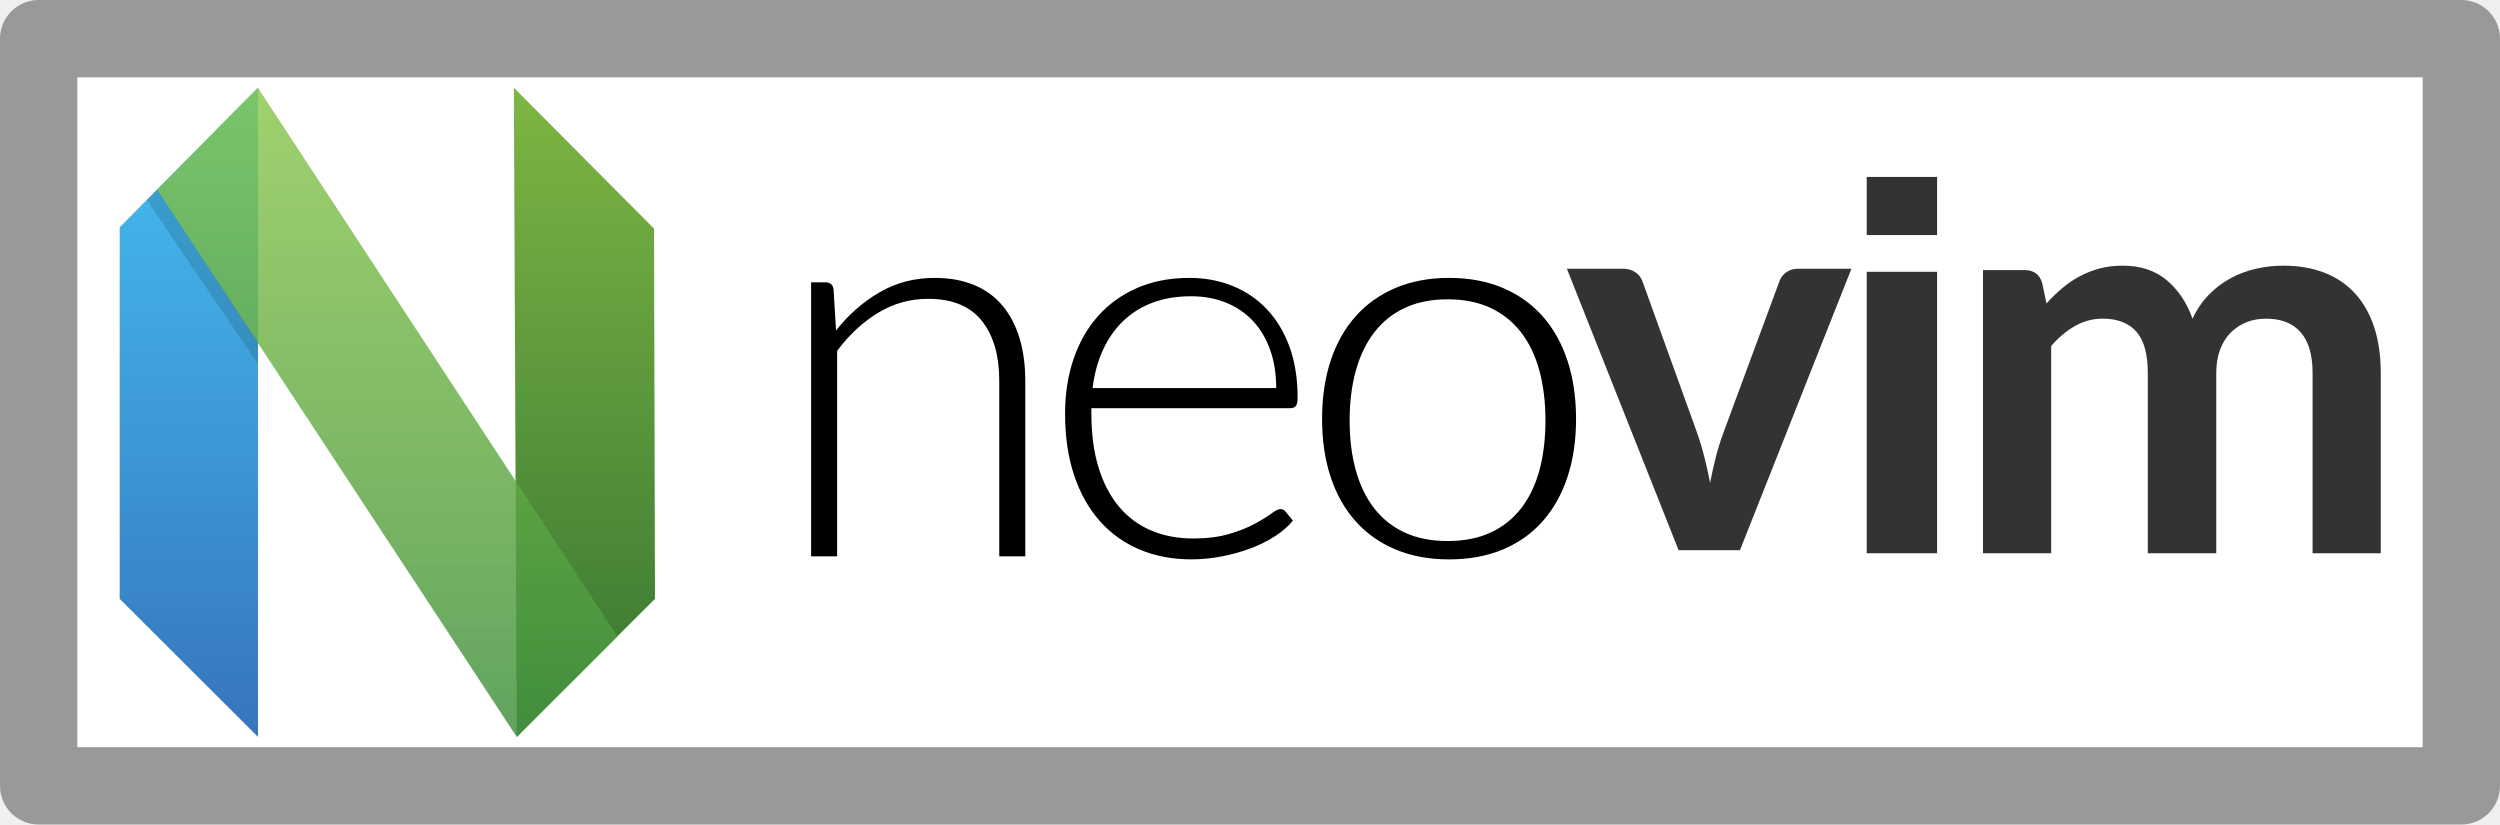
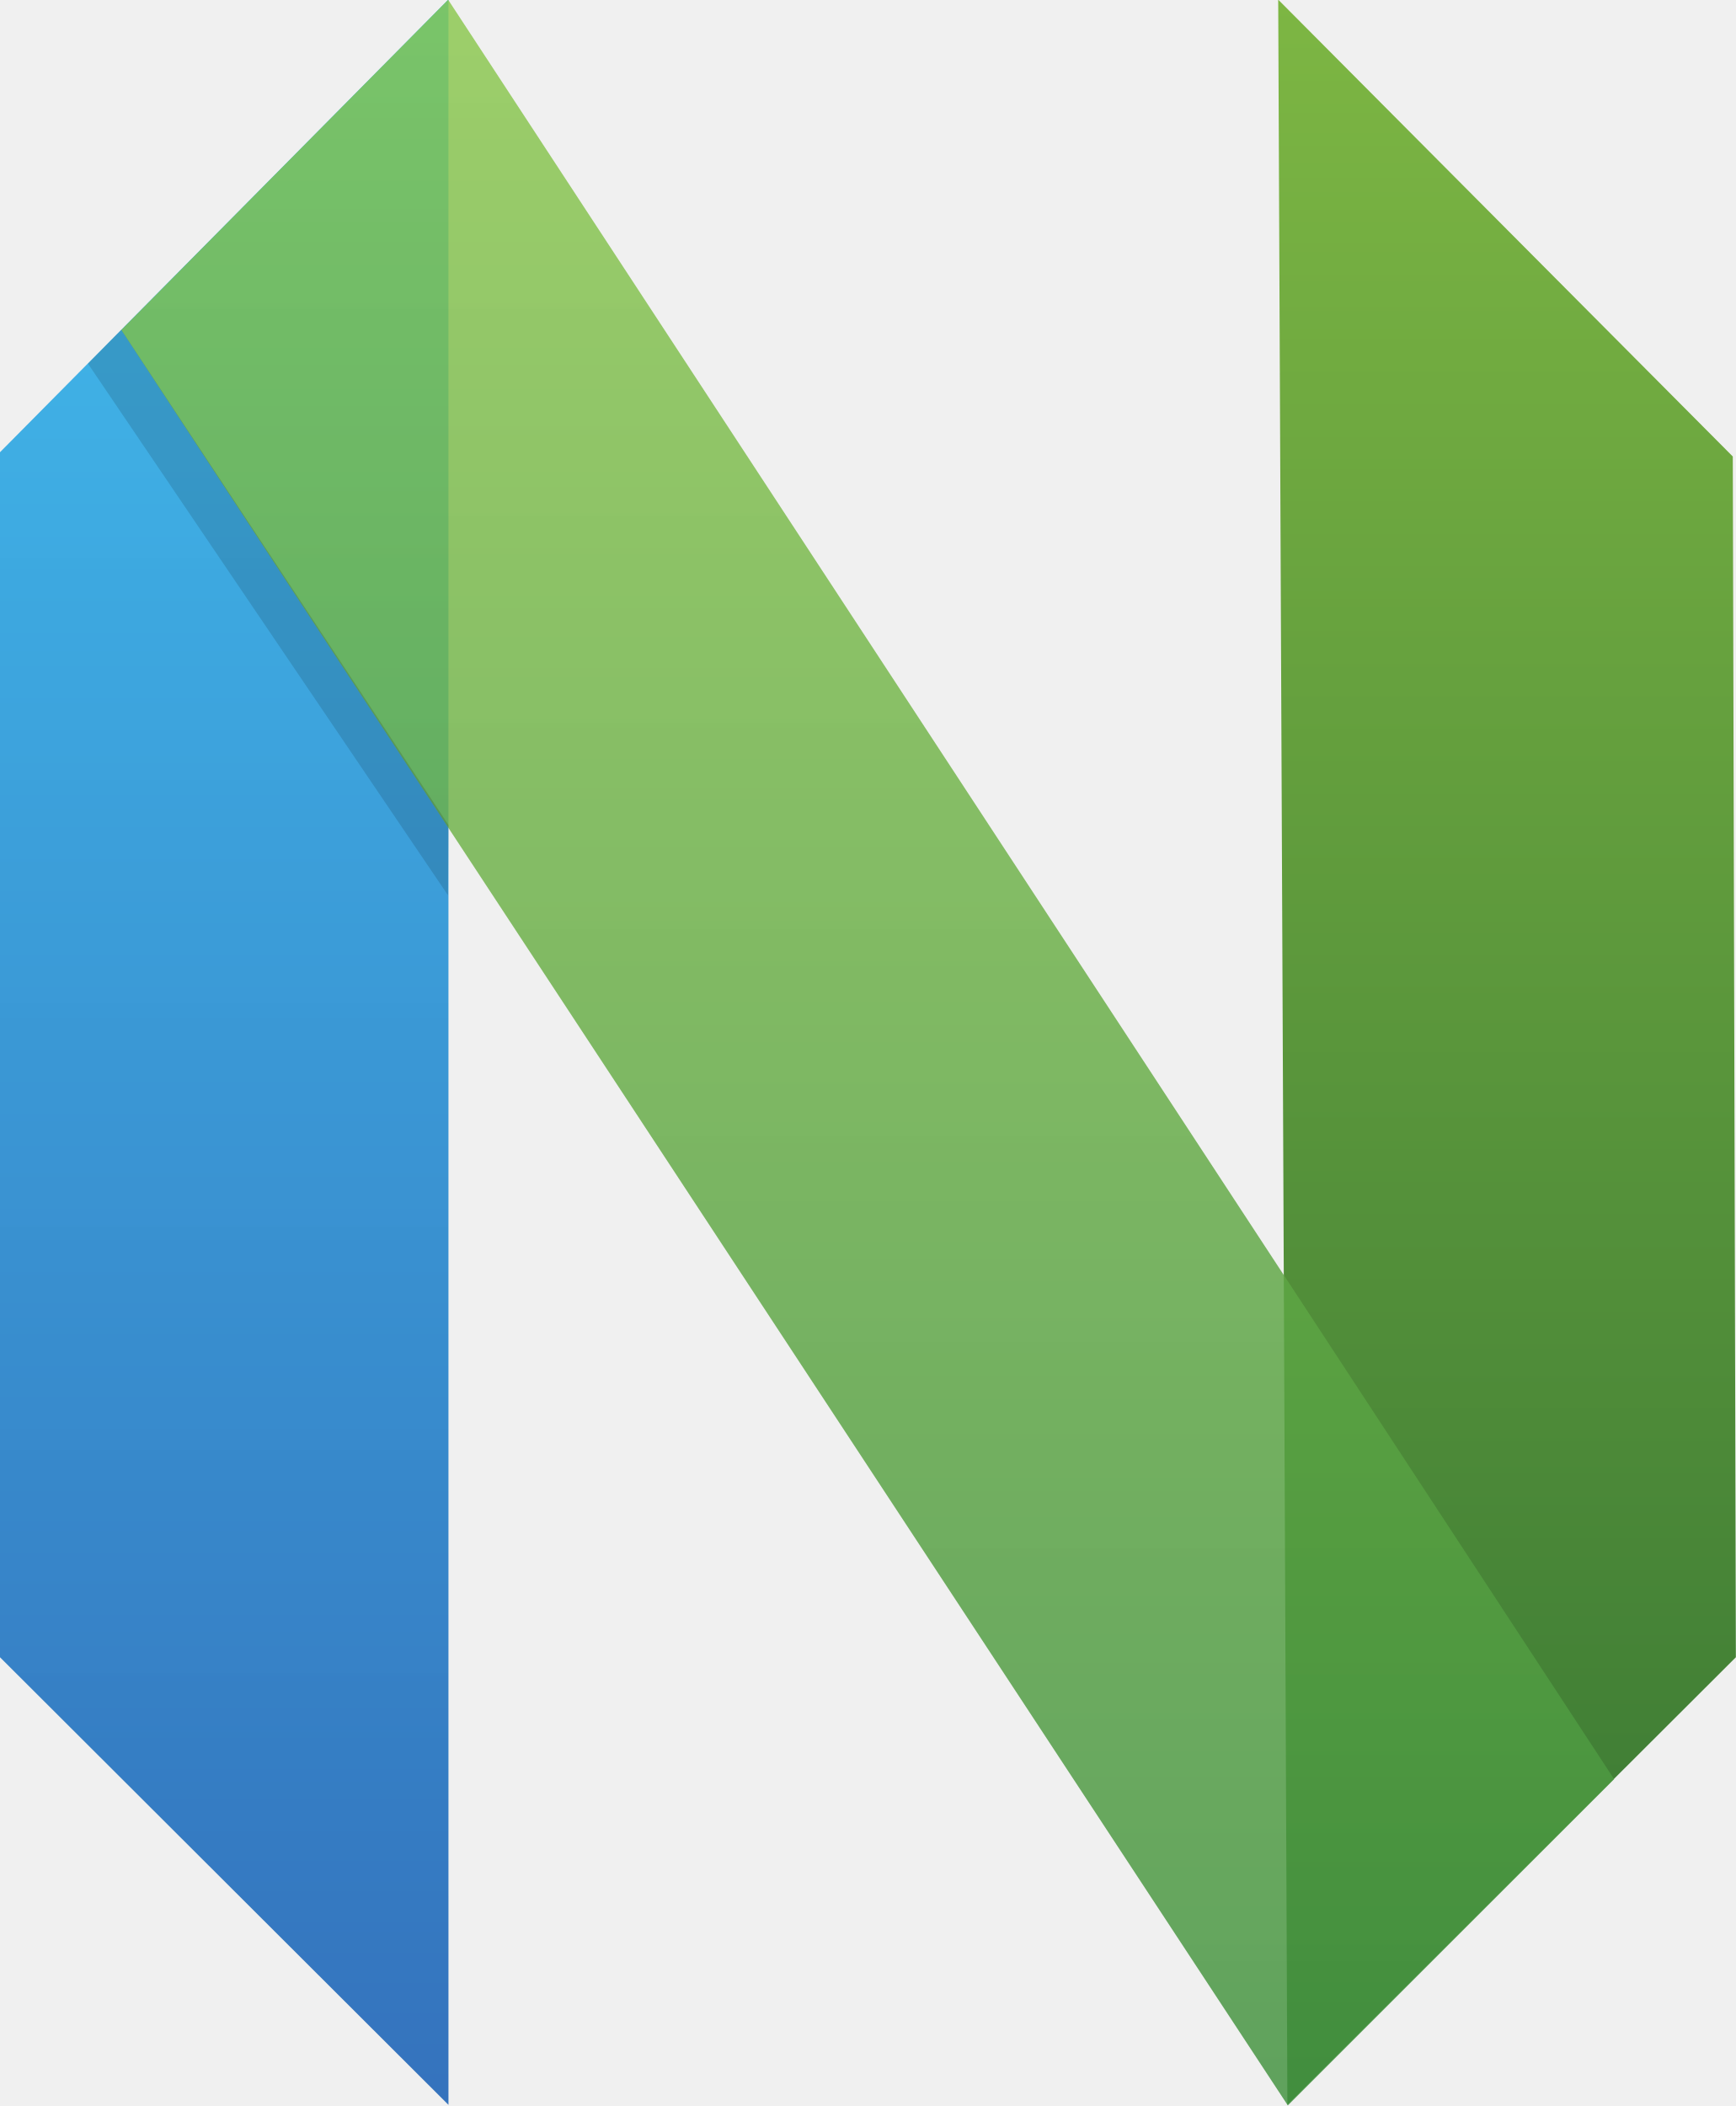
- <svg xmlns="http://www.w3.org/2000/svg" role="img" width="190.501" height="62.829" viewBox="0 0 817.06 268.907" aria-label="Neovim" version="1.1" id="svg12">
+ <svg xmlns="http://www.w3.org/2000/svg" role="img" width="40.789" height="49.481" viewBox="0 0 174.946 211.781" aria-label="Neovim" version="1.1" id="svg12">
  <defs id="defs6">
    <linearGradient x1="49.021" y1="-0.08" x2="49.021" y2="97.846" id="a" gradientTransform="scale(0.4615426,2.166647)" gradientUnits="userSpaceOnUse">
      <stop stop-color="#16B0ED" stop-opacity=".8" offset="0%" id="stop1" />
      <stop stop-color="#0F59B2" stop-opacity=".837" offset="100%" id="stop2" />
    </linearGradient>
    <linearGradient x1="326.173" y1="-0.069" x2="326.173" y2="98.851" id="b" gradientTransform="scale(0.4662843,2.144614)" gradientUnits="userSpaceOnUse">
      <stop stop-color="#7DB643" offset="0%" id="stop3" />
      <stop stop-color="#367533" offset="100%" id="stop4" />
    </linearGradient>
    <linearGradient x1="103.885" y1="-0.115" x2="103.885" y2="178.558" id="c" gradientTransform="scale(0.8420398,1.187592)" gradientUnits="userSpaceOnUse">
      <stop stop-color="#88C649" stop-opacity=".8" offset="0%" id="stop5" />
      <stop stop-color="#439240" stop-opacity=".84" offset="100%" id="stop6" />
    </linearGradient>
  </defs>
-   <rect style="fill:#ffffff;stroke:#999999;stroke-width:25.272;stroke-linecap:round;stroke-linejoin:round" id="rect12" width="791.788" height="244.201" x="12.636" y="12.353" />
-   <g fill="none" fill-rule="evenodd" id="g12" transform="translate(38.09079,27.53947)">
+   <g fill="none" fill-rule="evenodd" id="g12" transform="translate(-1.027,-1.110296)">
    <path d="M 0.027,45.459 45.224,-0.173 V 211.998 L 0.027,166.894 Z" fill="url(#a)" transform="translate(1,1)" id="path6" style="fill:url(#a)" />
    <path d="m 129.337,45.89 45.815,-46.039 -0.928,212.146 -45.197,-45.104 0.31,-121.005 z" fill="url(#b)" transform="matrix(-1,0,0,1,305,1)" id="path7" style="fill:url(#b)" />
    <path d="M 45.194,-0.137 162.7,179.173 129.818,212.054 12.25,33.141 Z" fill="url(#c)" transform="translate(1,1)" id="path8" style="fill:url(#c)" />
    <path d="M 46.234,84.032 46.171,91.095 9.891,37.532 13.251,34.11 Z" fill-opacity="0.13" fill="#000000" id="path9" />
-     <g fill="#444444" id="g11">
-       <path d="M 227,154 V 64.44 h 4.655 c 1.55,0 2.445,0.75 2.685,2.25 l 0.806,13.502 c 4.058,-5.16 8.786,-9.316 14.188,-12.466 5.4,-3.15 11.413,-4.726 18.037,-4.726 4.893,0 9.205,0.781 12.935,2.34 3.729,1.561 6.817,3.811 9.264,6.751 2.448,2.942 4.297,6.48 5.55,10.621 1.253,4.14 1.88,8.821 1.88,14.042 V 154 h -8.504 V 96.754 c 0,-8.402 -1.91,-14.987 -5.729,-19.757 -3.82,-4.771 -9.667,-7.156 -17.544,-7.156 -5.851,0 -11.28,1.516 -16.292,4.545 -5.013,3.032 -9.489,7.187 -13.427,12.467 V 154 Z M 350.624,63 c 5.066,0 9.755,0.868 14.069,2.605 4.312,1.738 8.052,4.268 11.219,7.592 3.167,3.324 5.638,7.412 7.419,12.264 1.779,4.852 2.669,10.422 2.669,16.709 0,1.318 -0.195,2.216 -0.588,2.696 -0.393,0.48 -1.01,0.719 -1.851,0.719 h -64.966 v 1.7 c 0,6.708 0.784,12.609 2.353,17.7 1.567,5.09 3.8,9.357 6.695,12.802 2.895,3.445 6.393,6.034 10.495,7.771 4.1,1.738 8.686,2.606 13.752,2.606 4.524,0 8.446,-0.494 11.762,-1.483 3.317,-0.988 6.108,-2.097 8.37,-3.324 2.261,-1.227 4.056,-2.336 5.383,-3.324 1.326,-0.988 2.292,-1.482 2.895,-1.482 0.784,0 1.388,0.3 1.81,0.898 l 2.352,2.875 c -1.448,1.797 -3.362,3.475 -5.745,5.031 -2.383,1.558 -5.038,2.891 -7.962,3.998 -2.926,1.109 -6.062,1.991 -9.41,2.65 a 52.21,52.21 0 0 1 -10.088,0.989 c -6.152,0 -11.762,-1.064 -16.828,-3.19 -5.067,-2.125 -9.415,-5.225 -13.043,-9.298 -3.63,-4.074 -6.435,-9.06 -8.415,-14.96 C 310.99,121.655 310,114.9 310,107.294 c 0,-6.408 0.92,-12.323 2.76,-17.744 1.84,-5.421 4.493,-10.093 7.961,-14.016 3.467,-3.922 7.72,-6.991 12.758,-9.209 C 338.513,64.11 344.229,63 350.624,63 Z m 0.573,6 c -4.696,0 -8.904,0.702 -12.623,2.105 -3.721,1.404 -6.936,3.421 -9.65,6.053 -2.713,2.631 -4.908,5.79 -6.586,9.474 C 320.66,90.316 319.55,94.439 319,99 h 60 c 0,-4.679 -0.672,-8.874 -2.013,-12.588 -1.343,-3.712 -3.232,-6.856 -5.67,-9.43 -2.44,-2.571 -5.367,-4.545 -8.782,-5.92 C 359.122,69.688 355.343,69 351.197,69 Z m 84.349,-6 c 6.526,0 12.368,1.093 17.524,3.28 5.154,2.186 9.5,5.286 13.04,9.298 3.538,4.013 6.238,8.85 8.099,14.51 1.861,5.66 2.791,11.994 2.791,19.002 0,7.008 -0.932,13.327 -2.791,18.957 -1.861,5.631 -4.561,10.452 -8.099,14.465 -3.54,4.012 -7.886,7.097 -13.04,9.254 -5.156,2.156 -10.998,3.234 -17.524,3.234 -6.529,0 -12.369,-1.078 -17.525,-3.234 -5.155,-2.157 -9.517,-5.242 -13.085,-9.254 -3.57,-4.013 -6.285,-8.836 -8.145,-14.465 -1.861,-5.63 -2.791,-11.95 -2.791,-18.957 0,-7.008 0.93,-13.342 2.791,-19.002 1.861,-5.66 4.576,-10.496 8.145,-14.51 3.568,-4.012 7.93,-7.112 13.085,-9.299 C 423.177,64.094 429.017,63 435.546,63 Z m -0.501,86 c 5.341,0 10.006,-0.918 13.997,-2.757 3.99,-1.838 7.32,-4.474 9.992,-7.909 2.67,-3.435 4.664,-7.576 5.986,-12.428 1.317,-4.85 1.98,-10.288 1.98,-16.316 0,-5.965 -0.66,-11.389 -1.98,-16.27 -1.322,-4.88 -3.316,-9.053 -5.986,-12.519 -2.67,-3.463 -6,-6.13 -9.992,-7.999 C 445.051,70.935 440.385,70 435.045,70 c -5.34,0 -10.008,0.935 -13.997,2.802 -3.991,1.87 -7.322,4.536 -9.992,8 -2.671,3.465 -4.68,7.637 -6.03,12.518 -1.35,4.881 -2.026,10.305 -2.026,16.27 0,6.026 0.675,11.465 2.025,16.316 1.35,4.852 3.36,8.993 6.031,12.428 2.67,3.435 6,6.07 9.992,7.91 3.99,1.838 8.656,2.756 13.997,2.756 z" fill="currentColor" id="path10" />
-       <path d="M 530.57,152 H 510.52 L 474,60 h 18.35 c 1.61,0 2.967,0.39 4.072,1.166 1.103,0.778 1.865,1.763 2.283,2.959 l 17.722,49.138 a 92.762,92.762 0 0 1 2.551,8.429 c 0.686,2.751 1.298,5.5 1.835,8.25 0.537,-2.75 1.148,-5.499 1.835,-8.25 a 77.713,77.713 0 0 1 2.64,-8.429 l 18.171,-49.138 c 0.417,-1.196 1.164,-2.181 2.238,-2.96 C 546.771,60.389 548.053,60 549.546,60 H 567 Z M 572,61 h 23 v 92 h -23 z m 38,92 V 60.443 h 13.624 c 2.887,0 4.78,1.354 5.682,4.06 l 1.443,6.856 a 52.7,52.7 0 0 1 5.097,-4.962 32.732,32.732 0 0 1 5.683,-3.879 30.731,30.731 0 0 1 6.496,-2.57 C 650.339,59.316 652.88,59 655.649,59 c 5.832,0 10.63,1.579 14.39,4.736 3.758,3.157 6.57,7.352 8.434,12.585 1.444,-3.068 3.248,-5.698 5.413,-7.894 2.165,-2.194 4.541,-3.984 7.127,-5.367 a 32.848,32.848 0 0 1 8.254,-3.068 39.597,39.597 0 0 1 8.796,-0.992 c 5.111,0 9.653,0.783 13.622,2.345 3.97,1.565 7.307,3.849 10.014,6.857 2.706,3.007 4.766,6.675 6.18,11.005 C 739.29,83.537 740,88.5 740,94.092 V 153 H 717.716 V 94.092 c 0,-5.894 -1.294,-10.329 -3.878,-13.306 -2.587,-2.977 -6.376,-4.465 -11.368,-4.465 -2.286,0 -4.404,0.391 -6.358,1.172 a 15.189,15.189 0 0 0 -5.144,3.383 c -1.473,1.474 -2.631,3.324 -3.474,5.548 -0.842,2.225 -1.263,4.781 -1.263,7.668 V 153 h -22.37 V 94.092 c 0,-6.194 -1.249,-10.704 -3.744,-13.532 -2.497,-2.825 -6.18,-4.24 -11.051,-4.24 -3.19,0 -6.18,0.798 -8.976,2.391 -2.799,1.593 -5.399,3.775 -7.804,6.54 V 153 Z M 572,30 h 23 v 19 h -23 z" fill="currentColor" fill-opacity="0.8" id="path11" />
-     </g>
  </g>
</svg>
